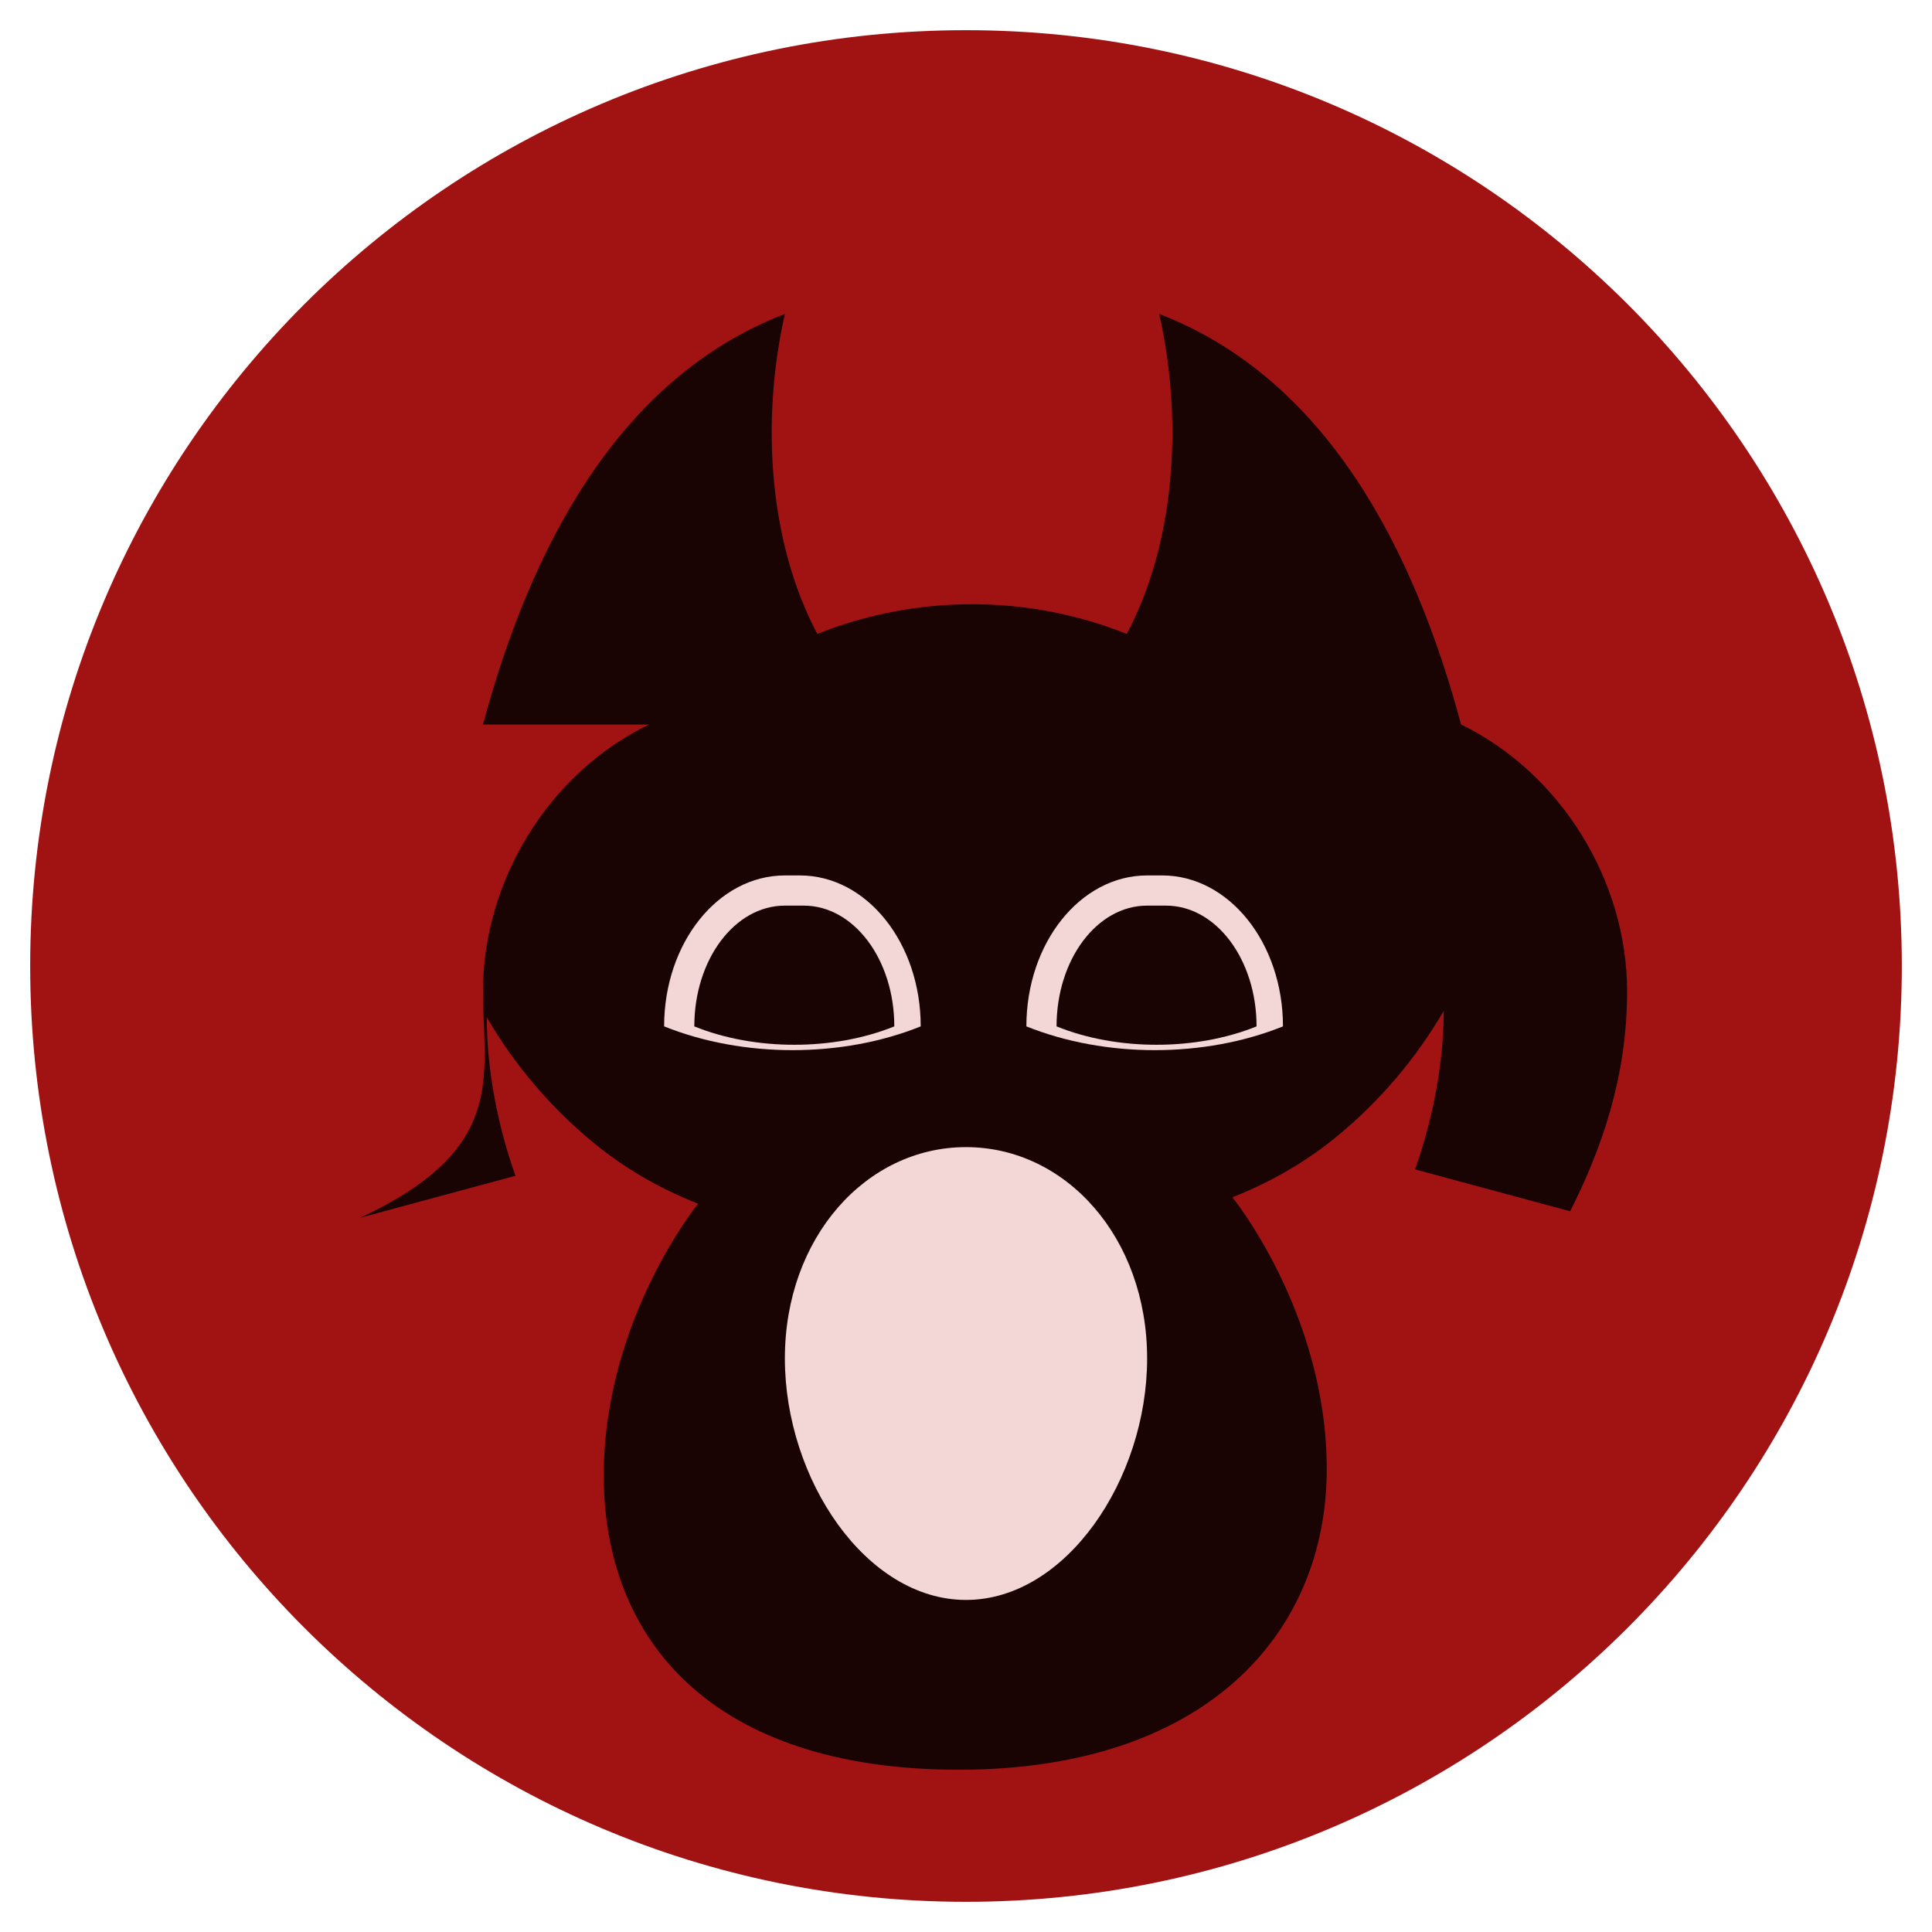
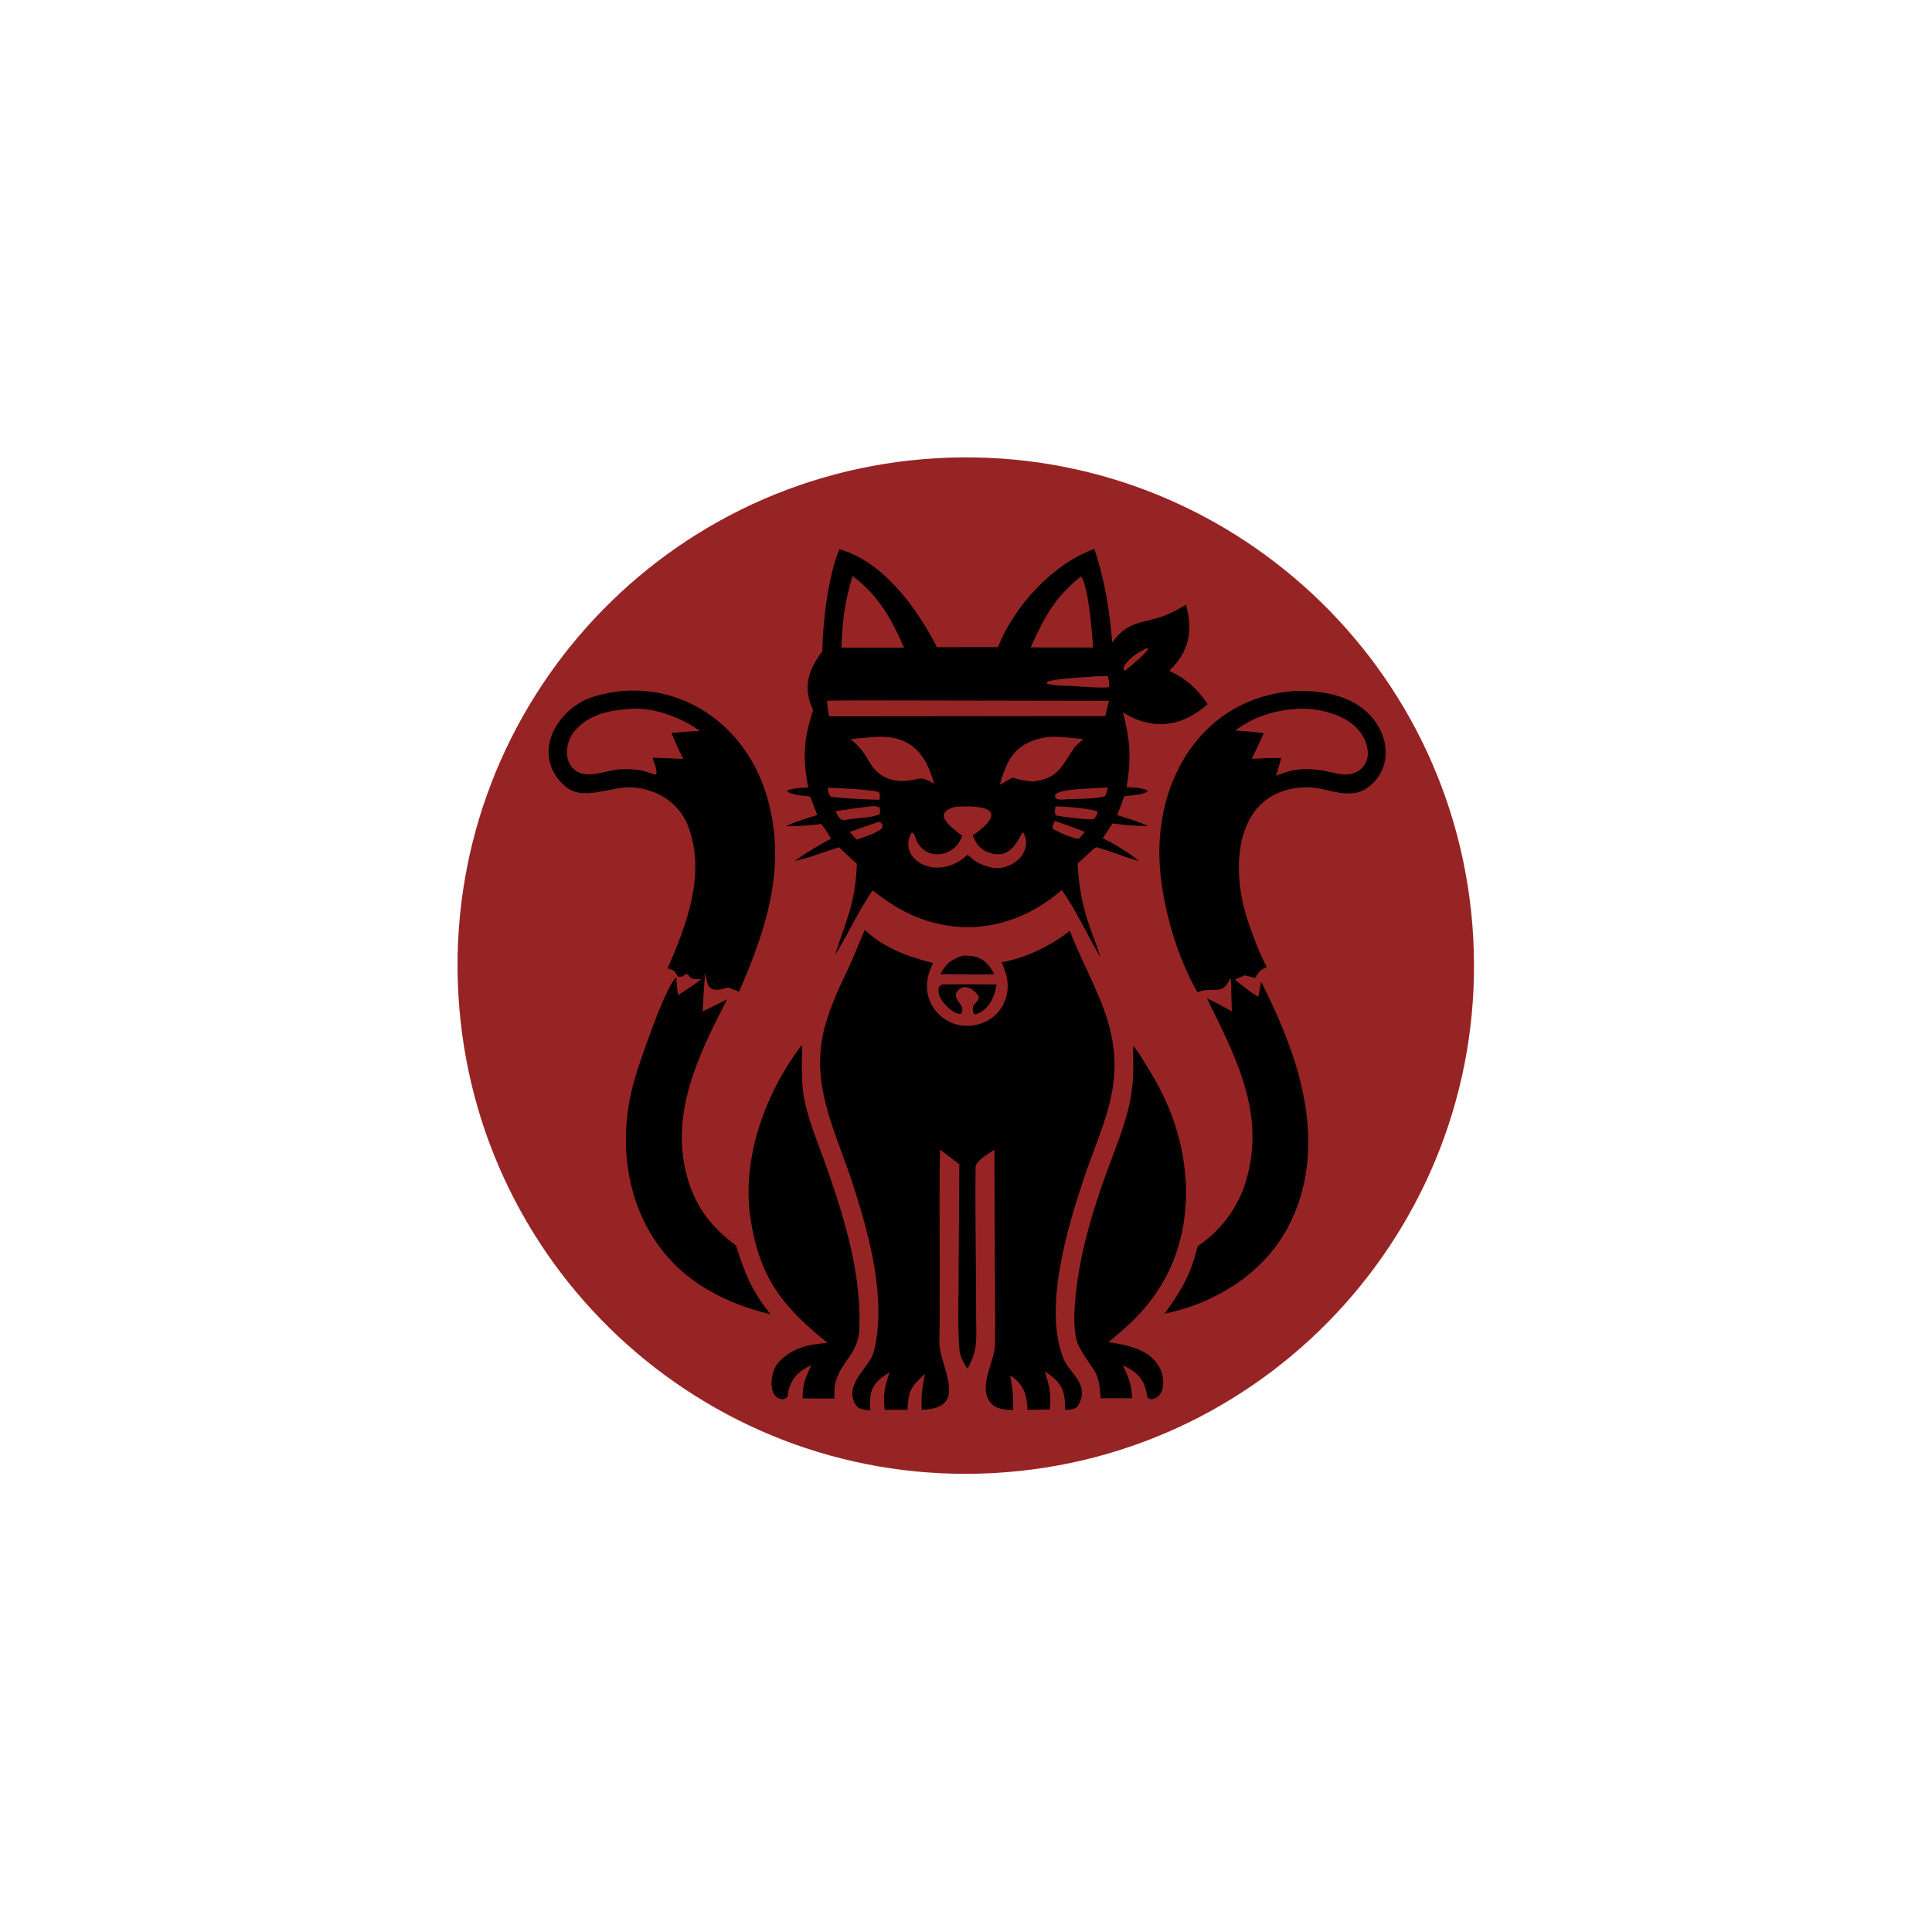
- <svg xmlns="http://www.w3.org/2000/svg" viewBox="0 0 512 512" role="img" aria-labelledby="title">
-   <circle cx="256" cy="256" r="248" fill="#a11212" />
-   <path d="M128 192c12.5-46.6 35.8-91.8 80-108.8-6.6 29.3-3.9 61.3 8.6 84.8 26.2-10.5 55.8-10.5 82 0 12.5-23.5 15.2-55.5 8.6-84.8 44.2 17 67.5 62.2 80 108.8 26.5 12.9 44 41.5 44 70.7 0 22.6-6.7 41.7-15.1 58.3l-41.1-11.1c4.8-13.5 7.6-28.4 7.6-42-7.1 12.2-16.6 23.6-28 33-8.4 7-17.9 12.4-28 16.4 0 0 25 30.7 25 72 0 43.8-32.3 79.7-97.5 79.7S160 434.8 160 391c0-41.3 25-72 25-72-10.1-4-19.6-9.4-28-16.4-11.4-9.4-20.9-20.8-28-33 0 13.6 2.8 28.5 7.6 42l-41.1 11.1C134.7 304.4 128 285.3 128 262.6c0-29.2 17.5-57.8 44-70.6Z" fill="#1a0303" />
-   <path d="M208 360c0-32 21.5-56 48-56s48 24 48 56-21.5 64-48 64-48-32-48-64Z" fill="#f3d6d6" />
-   <path d="M208 232c-17.7 0-32 17.9-32 40 20.9 8.4 47.2 8.4 68 0 0-22.1-14.3-40-32-40Zm96 0c-17.7 0-32 17.9-32 40 20.9 8.4 47.2 8.4 68 0 0-22.1-14.3-40-32-40Z" fill="#f3d6d6" />
-   <path d="M208 240c-13.3 0-24 14.3-24 32 16 6.5 37 6.5 53 0 0-17.7-10.7-32-24-32Zm96 0c-13.3 0-24 14.3-24 32 16 6.5 37 6.5 53 0 0-17.7-10.7-32-24-32Z" fill="#1a0303" />
+ <svg xmlns="http://www.w3.org/2000/svg" width="1024" height="1024" viewBox="0 0 1024 1024">
+   <path fill="#972425" d="M496.386 242.864C645.031 234.298 772.433 347.95 780.824 496.606C789.215 645.261 675.413 772.529 526.748 780.745C378.33 788.948 251.32 675.376 242.942 526.968C234.565 378.56 347.987 251.416 496.386 242.864Z" />
+   <path d="M444.864 291.107C468.215 297.67 486.155 322.459 496.592 343.021L528.979 342.999C537.308 321.51 557.984 298.825 580.03 290.96C585.902 308.938 587.815 322.048 589.527 340.528C597.605 329.337 604.188 330.652 615.995 326.75C620.444 325.28 624.509 322.861 628.563 320.497C632.474 334.342 630.193 345.45 619.747 355.535C628.762 359.759 634.424 364.948 640.073 373.177C626.712 385.325 610.506 387.417 595.209 377.535C599.058 392.587 599.687 401.762 597.129 417.23C600.27 417.435 606.284 417.378 608.43 419.309C606.321 421.283 599.081 421.633 595.849 421.973C594.686 425.55 593.52 428.532 592.112 432.028C597.861 433.77 603.171 435.388 608.691 437.796C602.326 437.857 595.966 437.396 589.676 436.418C587.953 439.051 586.215 441.673 584.461 444.286C590.685 447.281 598.298 451.895 603.581 456.27C597.192 454.804 587.812 450.784 581.212 449.061C580.86 449.201 580.508 449.341 580.155 449.482C577.2 452.225 574.134 454.949 571.141 457.662C571.685 468.16 573.201 477.816 576.433 487.874C578.569 494.52 581.315 500.92 583.372 507.647C576.13 495.293 571.038 483.614 562.755 471.677C535.83 495.312 500.394 498.042 470.825 477.999C467.964 476.06 465.219 473.999 462.458 471.926C454.915 483.183 449.645 494.631 442.592 506.231C448.62 486.58 453.088 480.686 454.176 457.871C450.955 455.018 447.807 452.085 444.733 449.074C436.963 451.368 429.301 454.651 421.355 456.257C427.854 451.5 433.452 448.326 440.442 444.509C438.605 441.317 437.569 439.67 435.363 436.736C429.642 437.378 422.229 438.017 416.541 437.929C421.32 435.482 427.951 433.631 433.172 431.978C431.965 428.715 430.643 425.405 429.387 422.153C426.275 421.773 419.082 421.329 417.138 419.329C418.833 417.599 425.632 417.578 428.387 417.403C425.309 402.115 426.032 391.22 430.954 376.462C425.363 364.089 428.277 355.351 435.879 345.162C435.97 330.247 439.025 304.918 444.864 291.107Z" />
+   <path fill="#972425" d="M473.198 371.25L587.77 371.455L585.828 379.561L554.813 379.569L439.35 379.688C438.839 376.804 438.597 374.335 438.306 371.426C449.645 371.131 461.797 371.29 473.198 371.25Z" />
+   <path fill="#972425" d="M506.152 427.648C521.732 426.541 535.401 428.864 515.539 442.873L515.942 443.754C517.392 446.991 519.176 449.662 522.444 451.154C533.232 456.078 537.844 449.122 541.849 441.3L542.498 441.417C548.219 452.721 534.524 462.828 524.102 459.442C520.5 458.272 519.723 458.159 516.533 456.167L512.838 453.031C497.236 467.998 474.976 455.666 483.171 441.339L483.909 441.418C484.34 442.129 484.934 443.097 485.171 443.863C487.661 451.893 496.009 455.155 503.343 451.054C506.831 449.104 508.096 447.251 509.746 443.711L510.05 443.044C504.46 438.61 493.418 431.286 506.152 427.648Z" />
+   <path fill="#972425" d="M451.842 305.268C465.457 315.372 472.513 328.038 479.164 343.304L474.125 343.332C464.737 343.366 455.348 343.335 445.96 343.239C446.562 328.527 447.619 319.573 451.842 305.268Z" />
+   <path fill="#972425" d="M572.914 305.509C576.873 309.955 579.003 336.449 579.311 343.208L554.625 343.189L546.262 343.09C553.649 327.049 558.774 316.827 572.914 305.509Z" />
+   <path fill="#972425" d="M462.725 390.704C481.391 389.012 490.527 398.284 495.094 415.421C492.294 413.938 489.916 412.212 486.867 412.715C476.82 415.404 467.007 414.028 461.252 404.601C457.549 398.535 456.482 396.428 450.846 391.808C454.581 391.248 458.911 391.005 462.725 390.704Z" />
+   <path fill="#972425" d="M555.163 390.644C560.593 390.181 568.616 391.185 574.225 391.721C573.288 392.554 570.019 395.332 569.446 396.171C562.745 405.981 561.07 412.714 547.339 414.23C543.113 413.93 540.648 413.234 536.57 412.188L529.91 415.946C533.906 401.47 538.882 393.166 555.163 390.644Z" />
+   <path fill="#972425" d="M577.915 358.707C580.264 358.422 584.668 358.364 587.178 358.253C587.582 360.274 588.209 362.215 587.675 364.16C584.872 364.934 570.698 363.747 567.125 363.526C564.444 363.465 556.998 363.341 554.819 362.226L554.973 361.463C558.609 359.669 572.974 359.071 577.915 358.707Z" />
+   <path fill="#972425" d="M438.681 417.522C444.273 417.611 461.012 418.463 465.664 419.761C466.726 421.33 466.296 421.485 466.201 423.878C461.624 423.927 444.616 423.049 440.373 422.275C439.078 420.92 439.049 419.422 438.681 417.522Z" />
+   <path fill="#972425" d="M581.417 417.707C582.941 417.511 585.602 417.49 587.223 417.425C586.755 419.278 586.551 419.949 585.822 421.708C583.903 423.421 569.811 423.443 566.125 423.585C564.252 423.711 560.864 424.202 559.424 423.104C559.145 421.452 559.009 422.193 559.72 420.785C563.332 418.129 576.29 418.044 581.417 417.707Z" />
+   <path fill="#972425" d="M458.98 427.699C461.312 427.428 464.038 426.816 466.017 427.901C466.7 429.086 466.452 430.026 466.351 431.422C464.057 433.109 454.697 433.696 451.383 434.063C445.526 435.021 445.575 435.201 442.815 430.002C448.383 429.031 453.381 428.378 458.98 427.699Z" />
+   <path fill="#972425" d="M559.367 427.429C563.64 427.376 578.17 428.506 581.694 430.111C581.842 431.443 580.89 432.536 580.134 433.768L579.929 434.061C578.013 434.883 562.17 432.839 559.64 432.163C558.816 430.798 559.226 429.131 559.367 427.429Z" />
+   <path fill="#972425" d="M558.965 435.123C564.735 437.022 569.361 438.646 574.987 440.936L571.887 444.545C569.712 444.997 560.097 440.668 557.935 439.258C557.815 437.533 558.324 436.859 558.965 435.123Z" />
+   <path fill="#972425" d="M465.89 435.546C466.981 435.872 466.773 436.041 467.788 437.131L467.657 438.737C465.42 441.343 457.665 443.754 454.103 445.054L450.308 440.993C455.466 439.075 460.661 437.259 465.89 435.546Z" />
+   <path fill="#972425" d="M608.128 343.434L608.615 343.596C608.387 345.718 598.657 353.487 596.389 355.414L595.858 355.24L595.397 354.283C597.185 349.307 603.55 345.477 608.128 343.434Z" />
+   <path d="M458.346 492.869C468.601 502.553 481.202 507.065 494.605 510.413C494.342 510.936 494.086 511.462 493.835 511.991C484.139 532.295 504.092 550.268 522.453 541.457C527.322 539.14 531.065 534.976 532.853 529.89C535.302 522.824 533.887 516.516 530.828 510.042C543.471 507.801 557.041 501.356 567.014 493.326C574.103 511.772 584.58 528.883 588.816 547.52C595.288 577.612 583.758 596.791 574.328 625.041C565.766 650.69 552.851 693.363 563.726 720.28C566.733 727.722 578.406 734.136 571.136 745.357C569.944 747.197 566.261 747.136 564.45 747.285C564.72 736.634 562.561 732.585 553.707 726.815C556.44 735.467 557.165 738.148 556.435 747.074L544.583 747.192C544.316 739.228 542.511 733.437 535.418 729.042C536.739 736.329 537.136 739.913 537.008 747.3C533.204 747.322 528.17 746.988 525.416 743.933C517.75 735.43 527.277 722.146 527.386 712.327C527.525 699.868 527.386 687.658 527.318 675.382L527.062 609.333L524.998 610.724C522.147 612.66 517.686 615.151 517.074 618.375C516.762 644.878 517.437 671.492 517.386 698.003C517.364 709.498 518.575 715.177 512.751 725.502C511.07 723.009 508.881 718.945 508.596 716.027C507.559 705.422 507.998 693.399 508.036 682.717L508.47 617.06L498.195 609.279C497.766 630.604 498.135 653.385 498.064 674.842L498.023 701.316C498.028 704.437 497.677 712.255 498.162 714.938C500.567 728.238 512.018 746.614 488.52 747.224C488.239 738.801 488.669 736.406 490.239 728.232L489.626 728.777C482.446 735.237 481.515 737.706 480.976 747.191C476.846 747.313 473.044 747.261 468.91 747.176C468.017 738.52 468.843 735.732 471.393 727.422C462.366 732.837 460.413 737.314 461.31 747.49C457.17 747.064 454.166 747.139 452.489 742.477C448.58 732.58 461.152 724.282 463.14 716.409C470.136 688.698 460.624 654.321 452.192 628.103C442.915 599.258 428.805 574.923 437.286 543.87C440.424 532.38 444.922 523.205 449.979 512.57C452.837 506.309 455.517 499.278 458.346 492.869Z" />
+   <path d="M353.802 513.242C363.801 490.645 374.069 463.726 365.061 438.764C362.005 430.296 356.04 423.981 347.754 420.382C342.705 418.131 337.2 417.092 331.678 417.347C322.234 417.806 308.545 424.096 300.165 417.216C280.735 401.265 294.226 375.183 315.366 369.004C355.486 357.278 393.611 381.124 405.909 420.277C417.61 457.53 406.655 491.32 391.728 525.569C389.861 524.873 387.788 524.153 385.961 523.406C375.966 526.27 375.206 524.176 373.788 515.372C373.089 522.246 372.781 529.176 372.407 536.077C376.779 534.007 381.076 531.749 385.386 529.715C369.993 559.503 354.121 591.78 364.908 626.143C369.588 641.052 377.822 650.95 390.102 660.173C394.856 675.029 398.358 684.16 408.479 696.656C395.737 693.322 387.11 690.395 375.687 683.899C335.993 661.328 324.126 614.308 336.298 572.23C338.963 563.017 352.626 522.922 358.464 517.934L359.047 517.481C357.853 514.241 357.031 514.354 353.802 513.242Z" />
+   <path fill="#972425" d="M359.047 517.481C361.376 518.111 361.455 517.531 363.658 516.25L364.615 516.407C366.55 519.635 368.023 518.845 371.737 518.888C367.464 522.369 364 524.497 359.348 527.405C359.026 524.627 358.453 520.628 358.464 517.934L359.047 517.481Z" />
+   <path fill="#972425" d="M333.622 375.706C346.243 374.683 360.716 380.114 370.945 387.372C365.912 387.587 360.886 387.948 355.874 388.452C357.742 393.147 359.918 397.658 362.062 402.229C356.668 401.978 351.272 401.761 345.875 401.576C346.453 403.87 349.053 409.102 347.467 410.625L345.304 409.954C339.515 407.885 335.809 407.557 329.673 407.729C322.424 407.814 311.925 413.033 305.408 408.67C298.255 403.882 299.652 393.124 304.672 387.323C312.245 378.571 322.729 376.562 333.622 375.706Z" />
+   <path d="M686.748 366.208C703.561 365.795 722.201 369.748 731.024 385.829C736.586 395.968 735.642 408.594 726.331 416.306C716.005 425.35 703.98 417.199 693.076 417.277C653.76 417.558 651.697 460.624 661.739 489.102C664.901 498.07 667.156 504.44 671.404 512.601C667.665 514.247 667.474 514.846 665.267 518.322L659.73 516.953L654.457 519.205C658.586 522.552 662.368 525.611 666.929 528.359L668.364 520.422C668.559 520.742 668.927 521.329 669.164 521.8C686.381 556.028 700.795 595.968 689.304 634.266C682.282 657.667 667.129 674.751 646.066 685.954C636.543 691.074 627.675 693.926 617.239 696.319C626.775 682.906 630.664 676.488 634.857 660.428C646.534 652.691 655.736 640.685 659.965 627.367C671.523 590.969 654.989 560.307 639.671 529.111C643.776 531.004 648.822 533.843 652.89 536.012C652.651 530.299 652.637 524.471 652.363 518.824L651.921 518.822C647.489 528.463 642.766 522.44 634.698 525.909C623.809 507.131 616.255 480.926 614.742 459.398C611.511 413.446 637.406 369.395 686.748 366.208Z" />
+   <path fill="#972425" d="M686.92 375.704C700.972 374.759 722.266 380.476 724.812 397.11C725.295 400.268 724.794 403.506 722.732 406.071C716.195 414.202 706.945 408.844 698.583 408.032C692.891 407.437 691.781 407.468 686.08 408.115C682.747 408.803 679.506 410.007 676.278 411.103C677.26 408.341 678.235 404.651 679.078 401.772C674.336 401.648 668.304 402.01 663.475 402.167C665.688 397.739 667.773 393.098 669.859 388.599C665.474 387.874 659.241 387.547 654.684 387.176C664.741 379.791 674.598 376.797 686.92 375.704Z" />
+   <path d="M424.887 553.953C425.405 554.993 424.989 560.657 424.979 562.448C424.943 569.34 425.021 576.766 426.476 583.521C429.26 596.438 434.565 608.335 438.869 620.789C448.123 647.565 456.756 676.321 455.436 704.966C454.847 717.748 445.114 722.034 442.59 733.69C442.215 735.422 442.251 739.328 442.247 741.236C436.88 741.358 430.817 741.19 425.399 741.155C425.458 733.505 426.764 730.312 430.099 723.466C429.336 723.82 428.589 724.209 427.86 724.63C422.099 727.89 419.507 731.045 417.777 737.36C417.586 740.259 417.876 740.343 415.314 741.672C406.639 741.783 407.834 727.06 412.771 721.946C420.45 713.991 428.352 712.636 438.637 711.782C415.076 692.736 402.899 677.956 397.879 646.527C392.77 614.535 405.414 579.581 424.887 553.953Z" />
+   <path d="M600.535 554.385C603.244 556.886 608.089 565.614 610.166 568.976C633.881 607.362 637.104 658.832 605.917 694.197C600.184 700.699 594.206 705.847 587.477 711.341C597.632 712.965 609.61 715.028 614.866 725.306C617.028 729.534 618.1 739.465 611.479 741.39C610.032 741.811 609.446 741.495 608.226 740.812L607.894 739.363C606.565 730.833 602.58 727.194 595.111 723.564C598.444 730.761 599.515 733.12 600.137 741.09L583.317 741.12C582.747 724.667 578.203 726.326 571.645 713.078C569.477 708.698 569.238 700.495 569.462 695.527C570.611 670.078 577.929 645.147 586.523 621.326C591.113 608.603 596.399 596.624 599.001 583.289C601.002 573.03 600.728 564.66 600.535 554.385Z" />
+   <path d="M502.737 521.738C511.22 521.691 519.703 521.704 528.185 521.778C527.221 527.952 524.486 535.167 517.245 537.601C516.597 537.819 516.32 537.2 515.832 536.681C514.759 530.97 518.137 532.878 518.818 528.179C516.843 524.957 511.71 520.996 508.031 524.672C503.055 529.644 513.043 532.529 509.179 537.457C504.731 537.55 495.083 528.556 497.927 522.661C499.862 521.326 499.881 521.8 502.737 521.738Z" />
+   <path d="M510.315 506.55C518.902 506.21 523.082 508.928 526.993 516.404L516.625 516.42C510.578 516.43 504.531 516.394 498.484 516.312C501.7 510.337 504.132 508.584 510.315 506.55Z" />
</svg>
